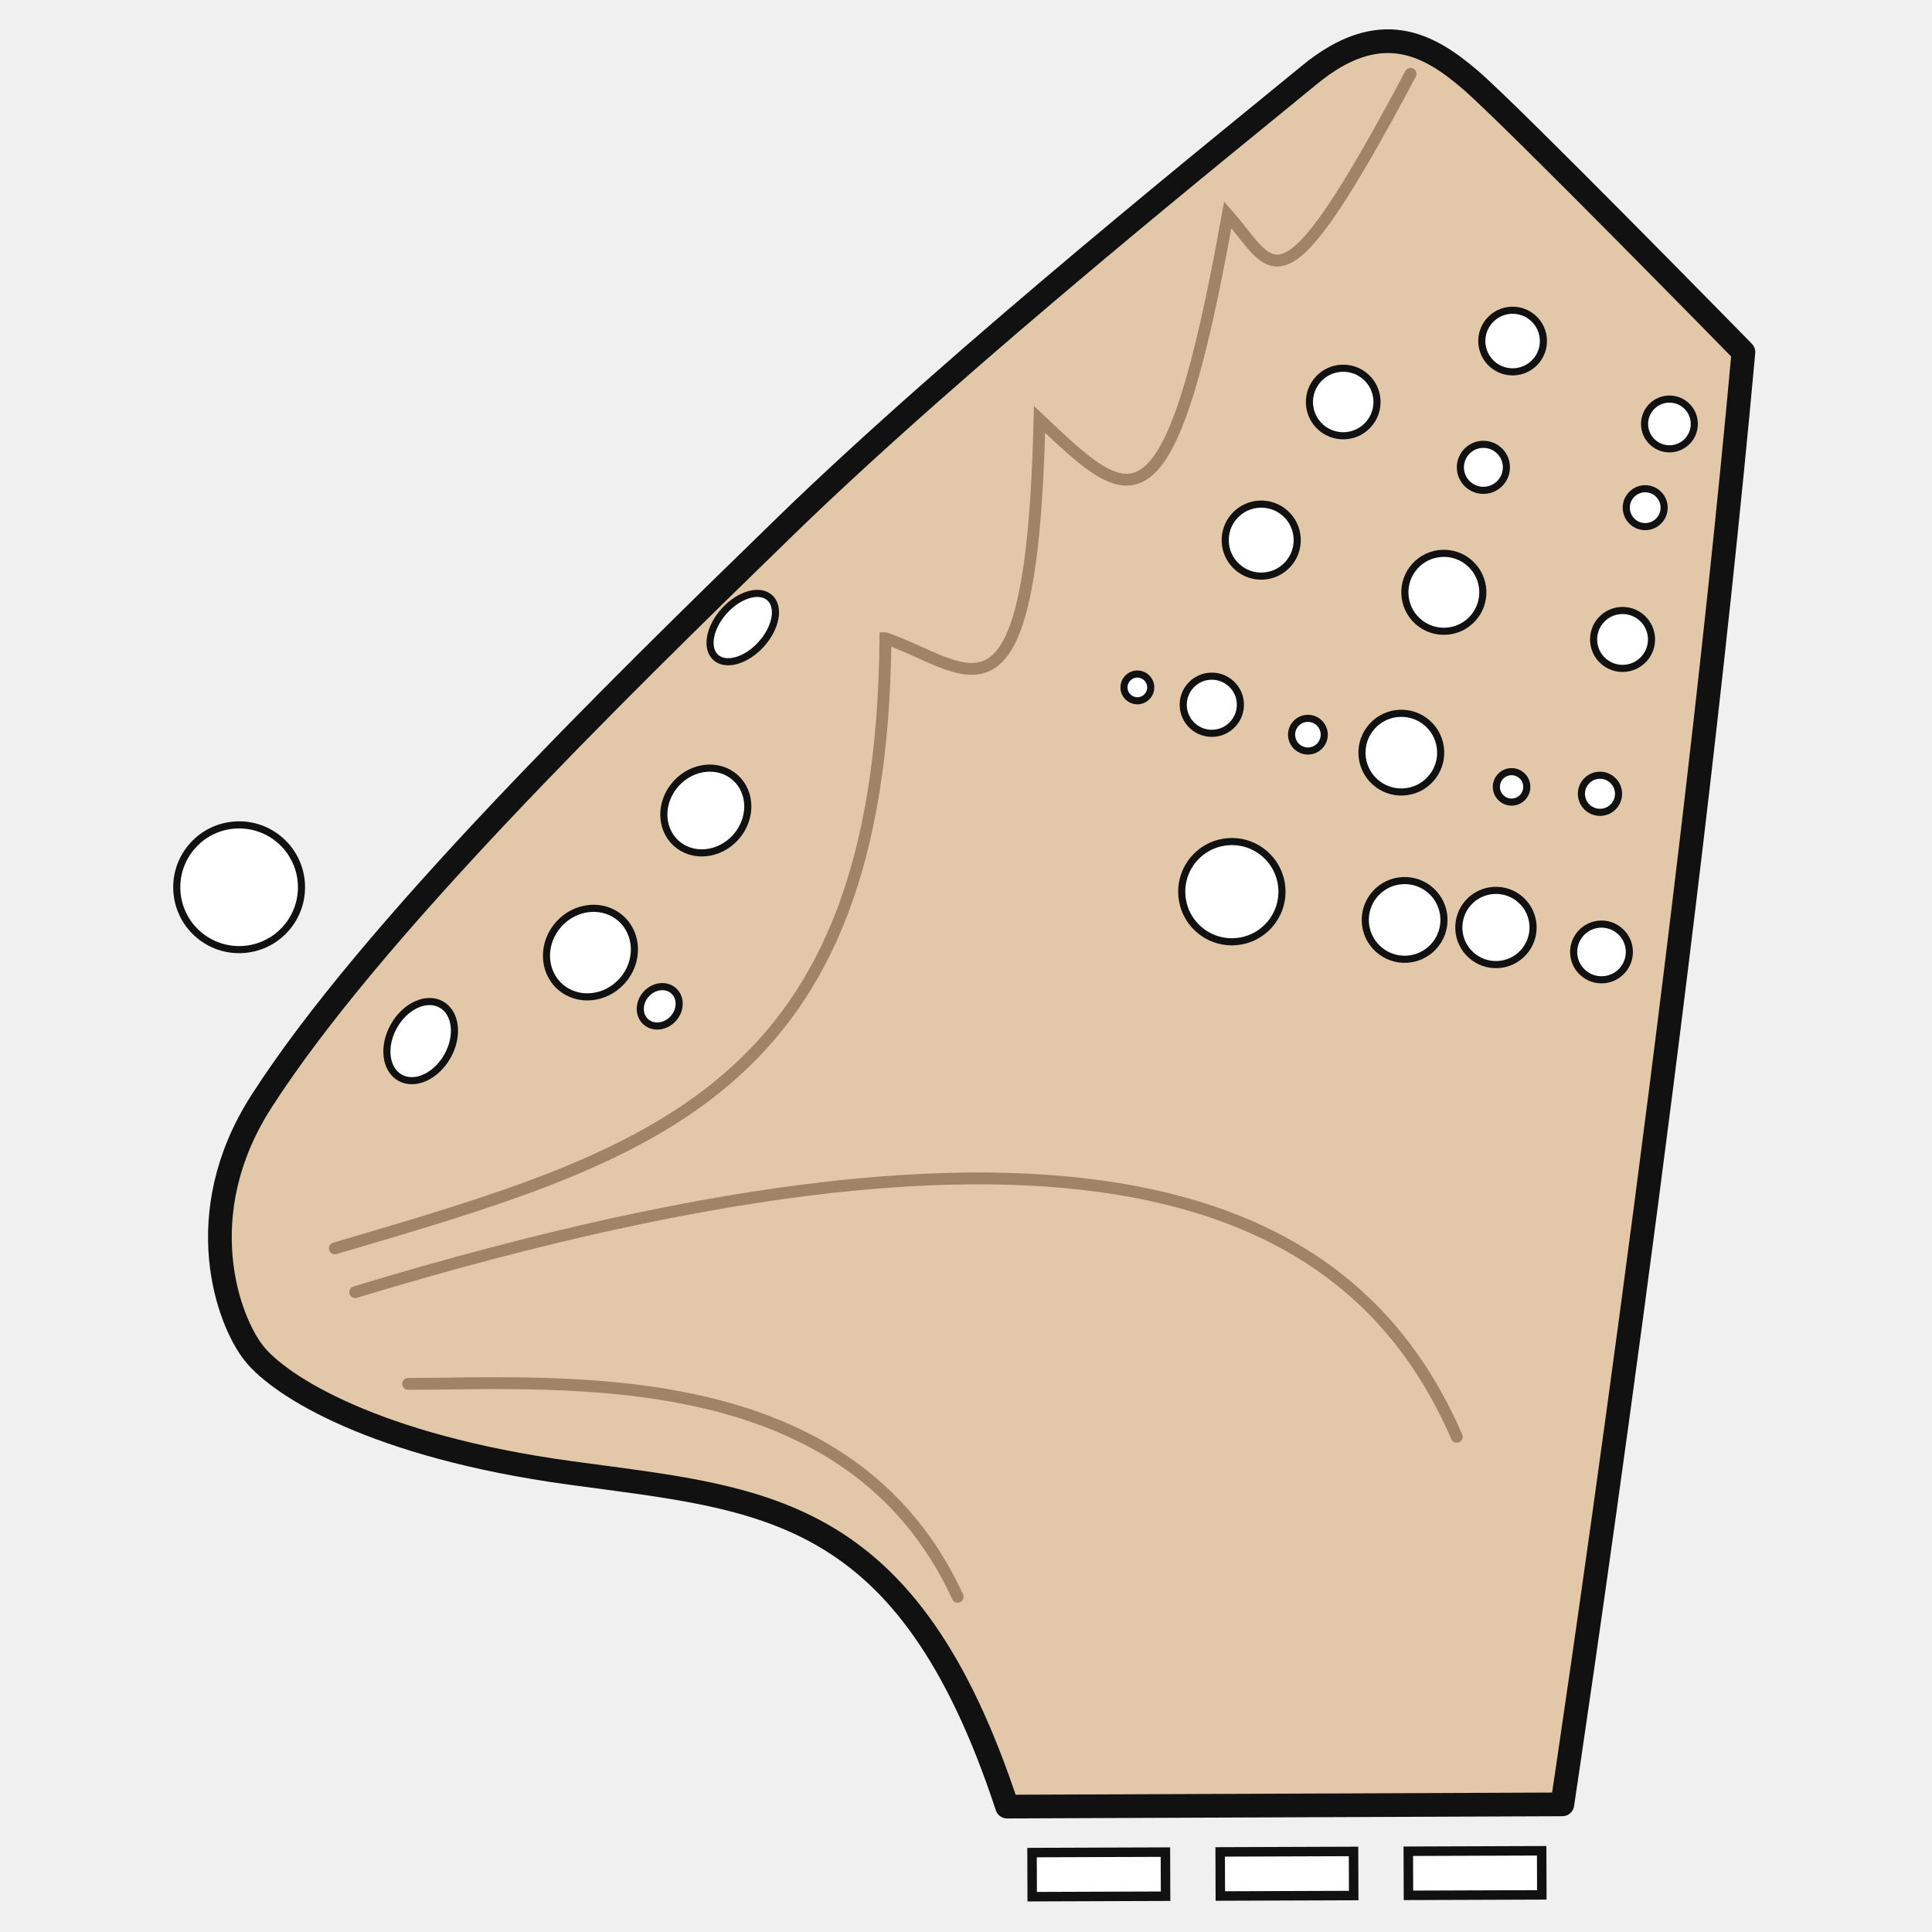
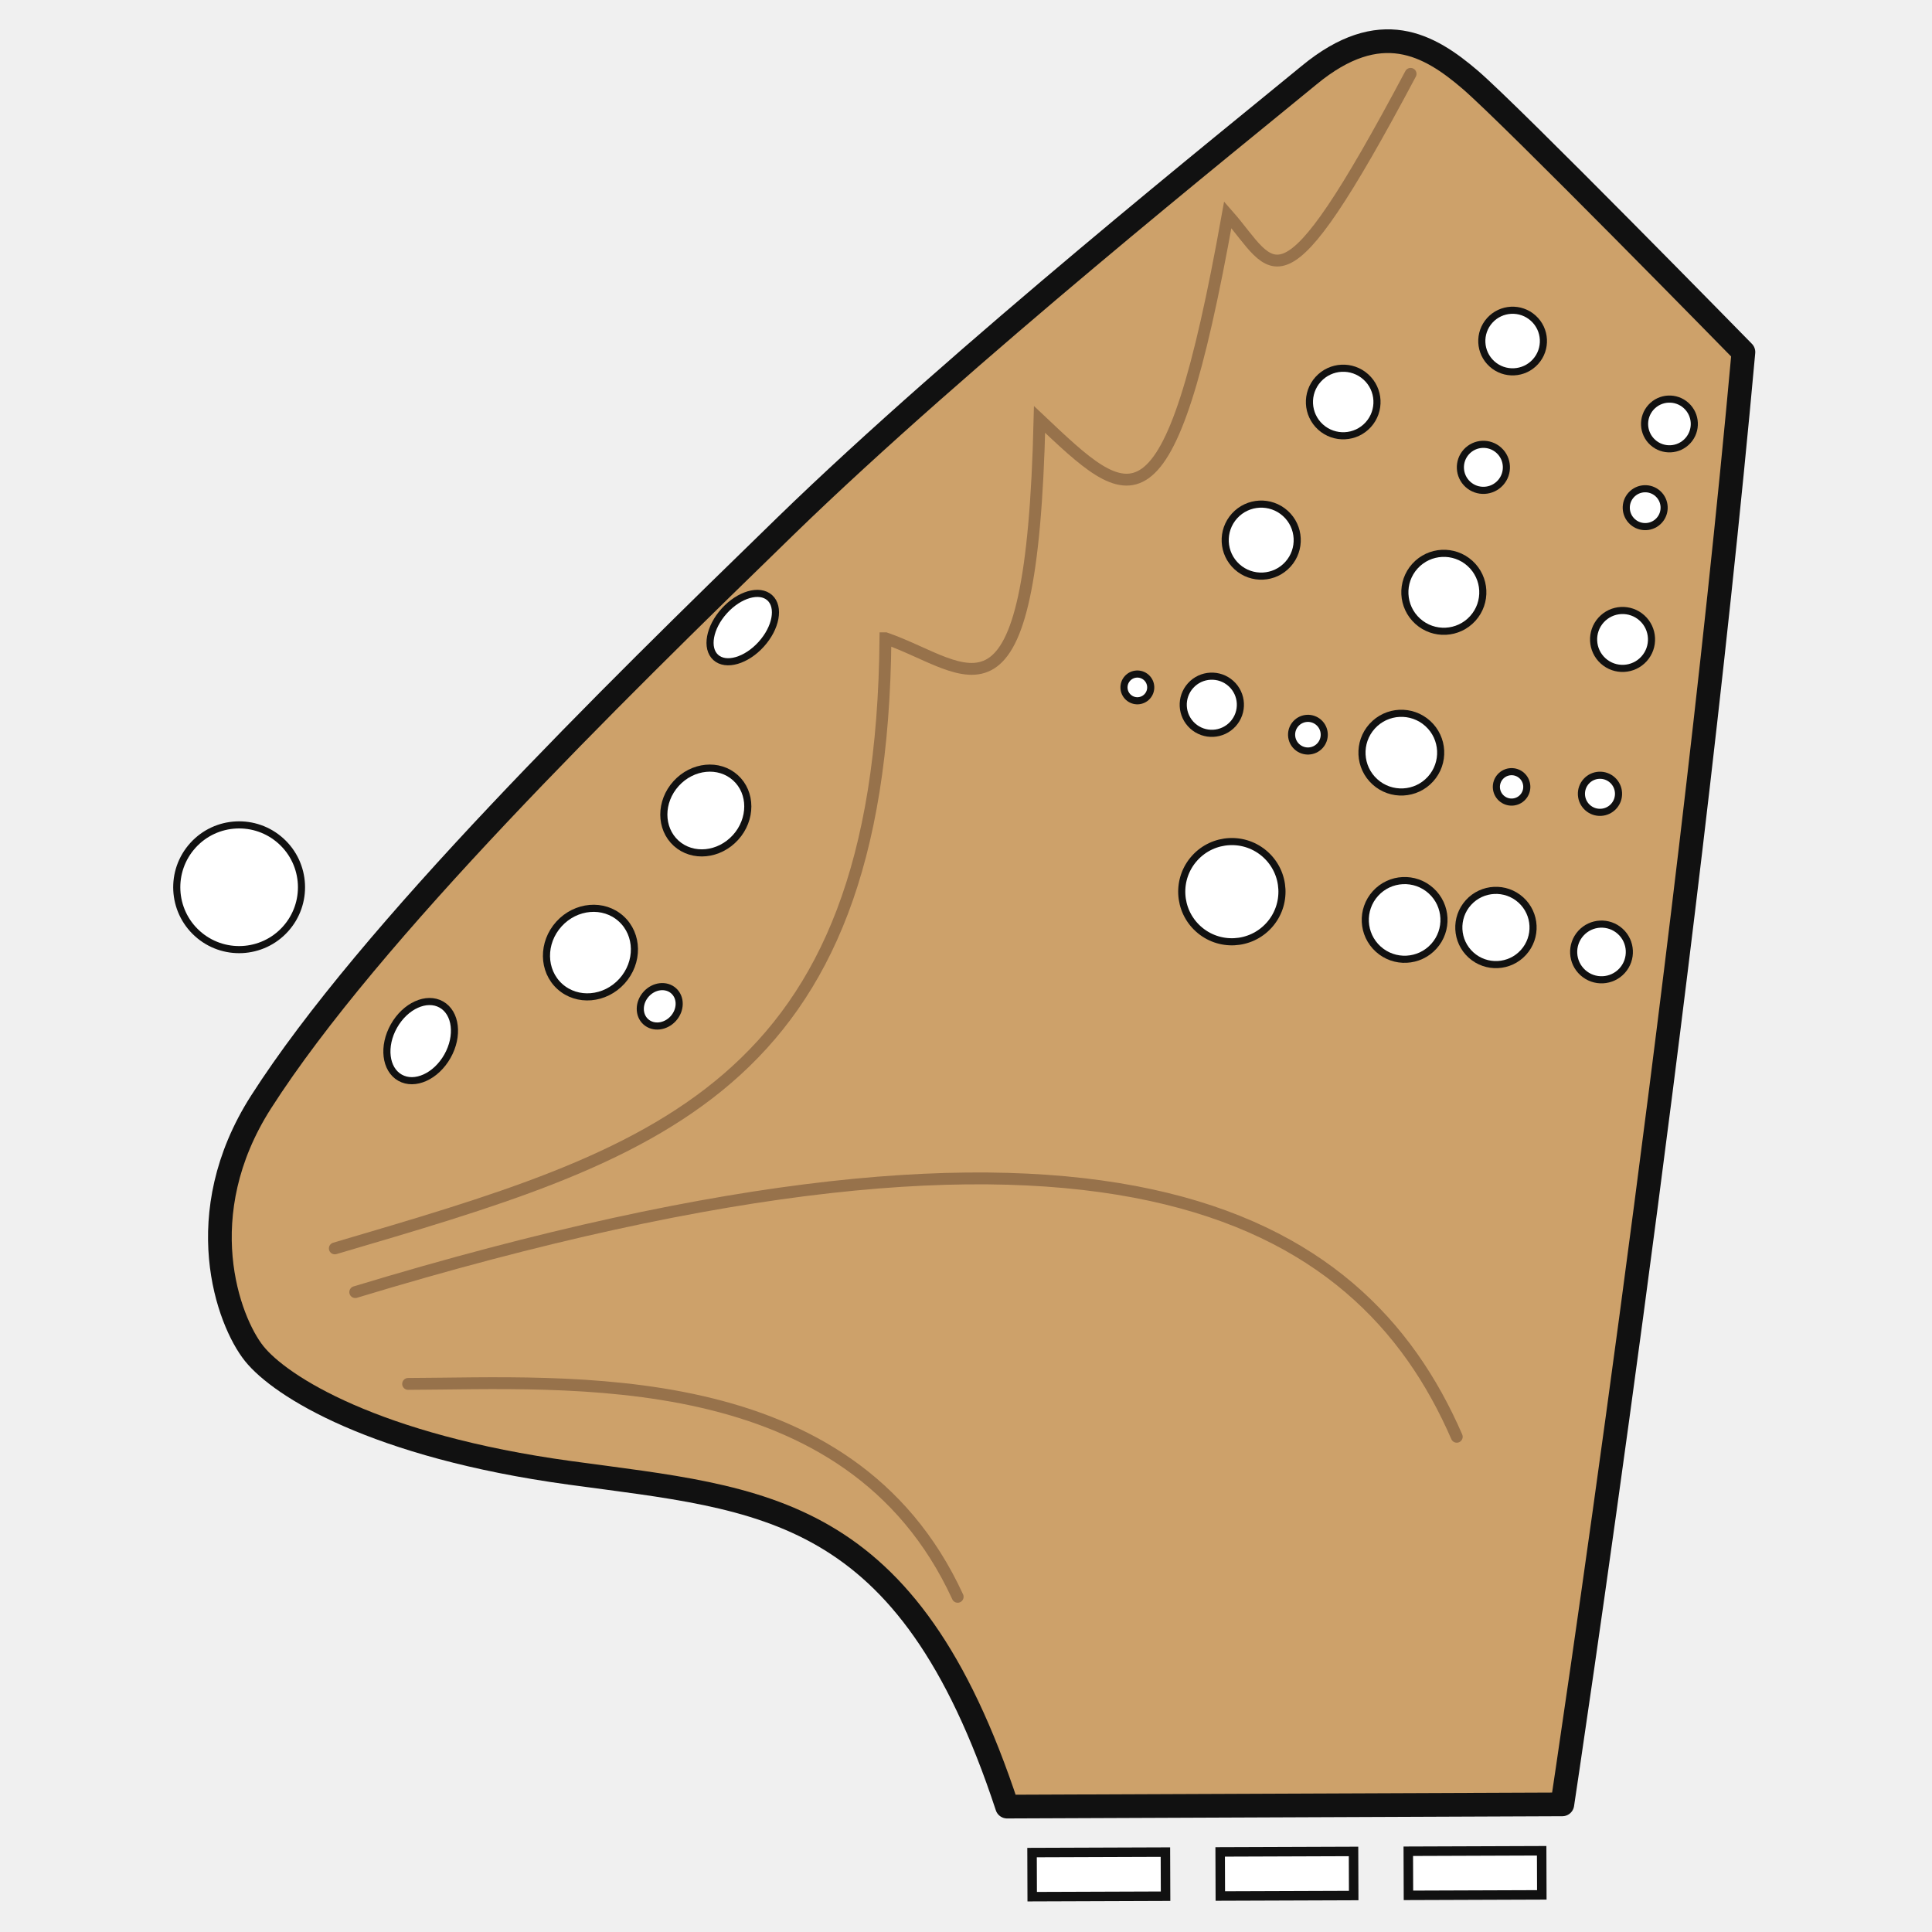
<svg xmlns="http://www.w3.org/2000/svg" width="150" height="150" viewBox="0 0 39.687 39.688" version="1.1" id="svg1" xml:space="preserve">
  <defs id="defs1" />
  <g id="layer1">
    <g id="g38" transform="matrix(0.1634048,-0.1804452,0.1804452,0.1634048,-16.63412,18.84074)">
      <g id="g37">
-         <path style="fill:#e2c8a8;fill-opacity:1;stroke:#111;stroke-width:2;stroke-linecap:round;stroke-linejoin:round" d="m 47.275,164.021 31.59,34.603 c 0,0 58.177,-38.603 101.097,-70.934 0,0 1.684,-27.938 1.559,-32.512 -0.125,-4.574 -1.128,-9.211 -8.835,-10.339 -7.707,-1.128 -37.21,-5.89 -57.834,-7.206 C 94.229,76.318 65.837,74.629 49.091,77.447 37.976,79.318 33.525,87.774 32.964,91.27 32.403,94.767 34.014,104.066 43.386,117.768 c 9.372,13.702 17.201,22.842 3.889,46.253 z" id="path1" class="outline" />
+         <path style="fill:#cda16a;fill-opacity:1;stroke:#111;stroke-width:2;stroke-linecap:round;stroke-linejoin:round" d="m 47.275,164.021 31.59,34.603 c 0,0 58.177,-38.603 101.097,-70.934 0,0 1.684,-27.938 1.559,-32.512 -0.125,-4.574 -1.128,-9.211 -8.835,-10.339 -7.707,-1.128 -37.21,-5.89 -57.834,-7.206 C 94.229,76.318 65.837,74.629 49.091,77.447 37.976,79.318 33.525,87.774 32.964,91.27 32.403,94.767 34.014,104.066 43.386,117.768 c 9.372,13.702 17.201,22.842 3.889,46.253 z" id="path1" class="outline" />
        <path style="fill:none;stroke:#6b4a32;stroke-width:1;stroke-linecap:round;opacity:0.55" d="m 57.598,149.046 c 8.595,-20.115 -8.773,-36.508 -17.811,-46.433" id="path2" class="relief" />
        <path style="fill:none;stroke:#6b4a32;stroke-width:1;stroke-linecap:round;opacity:0.55" d="M 95.878,171.199 C 104.385,152.413 99.246,128.133 42.534,94.106" id="path3" class="relief" />
        <path style="fill:none;stroke:#6b4a32;stroke-width:1;stroke-linecap:round;opacity:0.55" d="M 44.111,90.353 C 67.922,104.89 84.89,115.676 113.462,90.237 l 0.008,0.009 c 2.924,6.867 1.32,15.443 22.41,-2.767 -0.218,10.517 -0.579,15.217 23.46,0.18 -0.684,6.034 -3.942,9.293 19.173,3.453" id="path4" class="relief" />
      </g>
      <g id="g36">
        <g id="g35">
          <ellipse style="fill:#ffffff;stroke:#111;stroke-width:0.6;stroke-linecap:round;stroke-linejoin:round" id="L-index" ry="2.592" rx="3.545" cy="95.551" cx="41.948" transform="rotate(-12.70827)" class="hole" data-hole="L-index" />
          <ellipse style="fill:#ffffff;stroke:#111;stroke-width:0.6;stroke-linecap:round;stroke-linejoin:round" id="L-middle-large" cx="77.093" cy="89.587" rx="3.855" ry="3.589" class="hole" data-hole="L-middle-large" />
          <ellipse style="fill:#ffffff;stroke:#111;stroke-width:0.6;stroke-linecap:round;stroke-linejoin:round" id="L-middle-small" cx="77.657" cy="96.964" rx="1.757" ry="1.54" class="hole" data-hole="L-middle-small" />
          <ellipse style="fill:#ffffff;stroke:#111;stroke-width:0.6;stroke-linecap:round;stroke-linejoin:round" id="L-ring" cx="92.515" cy="88.755" rx="3.728" ry="3.384" class="hole" data-hole="L-ring" />
          <ellipse style="fill:#ffffff;stroke:#111;stroke-width:0.6;stroke-linecap:round;stroke-linejoin:round" id="L-pinky" cx="106.049" cy="80.704" rx="3.396" ry="2.099" class="hole" data-hole="L-pinky" />
        </g>
        <g id="g34" style="opacity:1">
          <g id="g31">
            <circle style="fill:#ffffff;stroke:#111;stroke-width:0.6;stroke-linecap:round;stroke-linejoin:round" id="R1-index" cx="117.234" cy="126.256" r="4.229" class="hole" data-hole="R1-index" />
            <circle style="fill:#ffffff;stroke:#111;stroke-width:0.6;stroke-linecap:round;stroke-linejoin:round" id="R1-middle-small" cx="124.659" cy="108.775" r="1.128" class="hole" data-hole="R1-middle-small" />
            <circle style="fill:#ffffff;stroke:#111;stroke-width:0.6;stroke-linecap:round;stroke-linejoin:round" id="R1-middle-large" cx="127.791" cy="114.414" r="2.412" class="hole" data-hole="R1-middle-large" />
            <circle style="fill:#ffffff;stroke:#111;stroke-width:0.6;stroke-linecap:round;stroke-linejoin:round" id="R1-ring" cx="140.887" cy="108.179" r="3.039" class="hole" data-hole="R1-ring" />
            <circle style="fill:#ffffff;stroke:#111;stroke-width:0.6;stroke-linecap:round;stroke-linejoin:round" id="R1-pinky" cx="154.171" cy="105.485" r="2.851" class="hole" data-hole="R1-pinky" />
          </g>
          <g id="g32">
            <circle style="fill:#ffffff;stroke:#111;stroke-width:0.6;stroke-linecap:round;stroke-linejoin:round" id="R2-index-high" cx="125.254" cy="138.663" r="3.321" class="hole" data-hole="R2-index-high" />
            <circle style="fill:#ffffff;stroke:#111;stroke-width:0.6;stroke-linecap:round;stroke-linejoin:round" id="R2-index-low" cx="129.953" cy="144.803" r="3.133" class="hole" data-hole="R2-index-low" />
            <circle style="fill:#ffffff;stroke:#111;stroke-width:0.6;stroke-linecap:round;stroke-linejoin:round" id="R2-middle-small" cx="131.363" cy="122.121" r="1.378" class="hole" data-hole="R2-middle-small" />
            <circle style="fill:#ffffff;stroke:#111;stroke-width:0.6;stroke-linecap:round;stroke-linejoin:round" id="R2-middle-large" cx="135.53" cy="128.982" r="3.321" class="hole" data-hole="R2-middle-large" />
            <circle style="fill:#ffffff;stroke:#111;stroke-width:0.6;stroke-linecap:round;stroke-linejoin:round" id="R2-ring" cx="147.967" cy="122.559" r="3.29" class="hole" data-hole="R2-ring" />
            <circle style="fill:#ffffff;stroke:#111;stroke-width:0.6;stroke-linecap:round;stroke-linejoin:round" id="R2-pinky" cx="158.024" cy="117.954" r="1.942" class="hole" data-hole="R2-pinky" />
            <circle style="fill:#ffffff;stroke:#111;stroke-width:0.6;stroke-linecap:round;stroke-linejoin:round" id="R2-tune" cx="167.579" cy="112.628" r="2.6" class="hole tune" data-hole="R2-tune" />
          </g>
          <g id="g33">
            <circle style="fill:#ffffff;stroke:#111;stroke-width:0.6;stroke-linecap:round;stroke-linejoin:round" id="R3-middle-high" cx="139.634" cy="137.817" r="1.284" class="hole" data-hole="R3-middle-high" />
            <circle style="fill:#ffffff;stroke:#111;stroke-width:0.6;stroke-linecap:round;stroke-linejoin:round" id="R3-index" cx="134.402" cy="152.792" r="2.35" class="hole" data-hole="R3-index" />
            <circle style="fill:#ffffff;stroke:#111;stroke-width:0.6;stroke-linecap:round;stroke-linejoin:round" id="R3-middle-low" cx="144.208" cy="143.738" r="1.566" class="hole" data-hole="R3-middle-low" />
            <circle style="fill:#ffffff;stroke:#111;stroke-width:0.6;stroke-linecap:round;stroke-linejoin:round" id="R3-ring" cx="155.142" cy="136.407" r="2.444" class="hole" data-hole="R3-ring" />
            <circle style="fill:#ffffff;stroke:#111;stroke-width:0.6;stroke-linecap:round;stroke-linejoin:round" id="R3-pinky" cx="164.666" cy="130.36" r="1.598" class="hole" data-hole="R3-pinky" />
            <circle style="fill:#ffffff;stroke:#111;stroke-width:0.6;stroke-linecap:round;stroke-linejoin:round" id="R3-tune" cx="171.276" cy="127.134" r="2.099" class="hole tune" data-hole="R3-tune" />
          </g>
        </g>
        <circle style="fill:#ffffff;stroke:#111;stroke-width:0.6;stroke-linecap:round;stroke-linejoin:round" id="thumb" cx="61.28" cy="63.911" r="5.263" class="hole" data-hole="thumb" />
      </g>
      <g id="g30" transform="rotate(-42.36629,43.15664,175.9218)">
        <rect style="fill:#ffffff;stroke:#111;stroke-width:0.8" id="blow-ch1" width="3.722" height="11.254" x="46.61" y="171.996" class="blow" data-blow="blow-ch1" />
        <rect style="fill:#ffffff;stroke:#111;stroke-width:0.8" id="blow-ch2" width="3.722" height="11.254" x="46.61" y="187.871" class="blow" data-blow="blow-ch2" />
        <rect style="fill:#ffffff;stroke:#111;stroke-width:0.8" id="blow-ch3" width="3.722" height="11.254" x="46.61" y="203.746" class="blow" data-blow="blow-ch3" />
      </g>
    </g>
  </g>
</svg>
